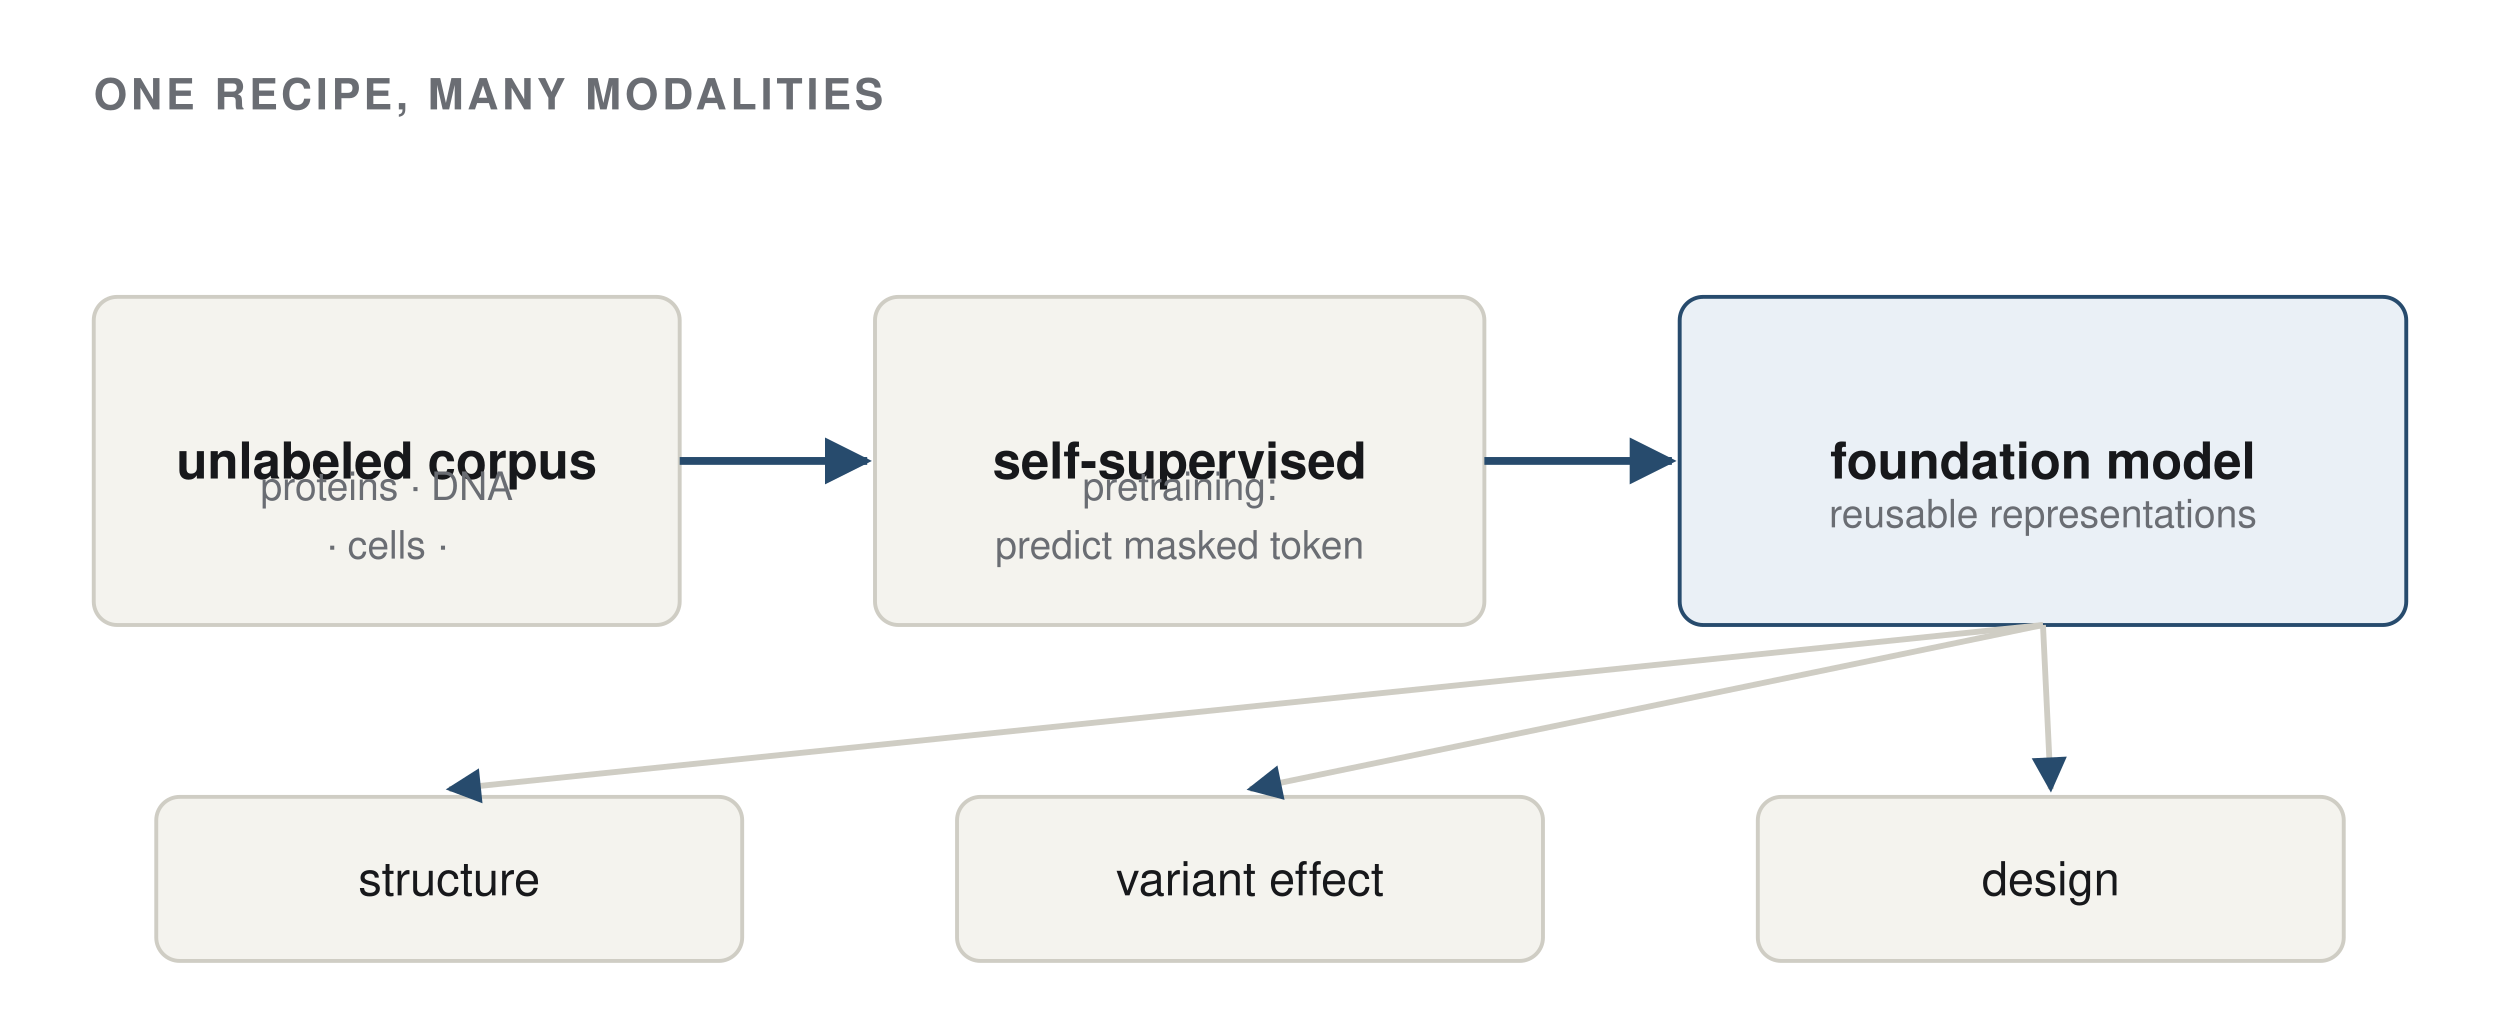
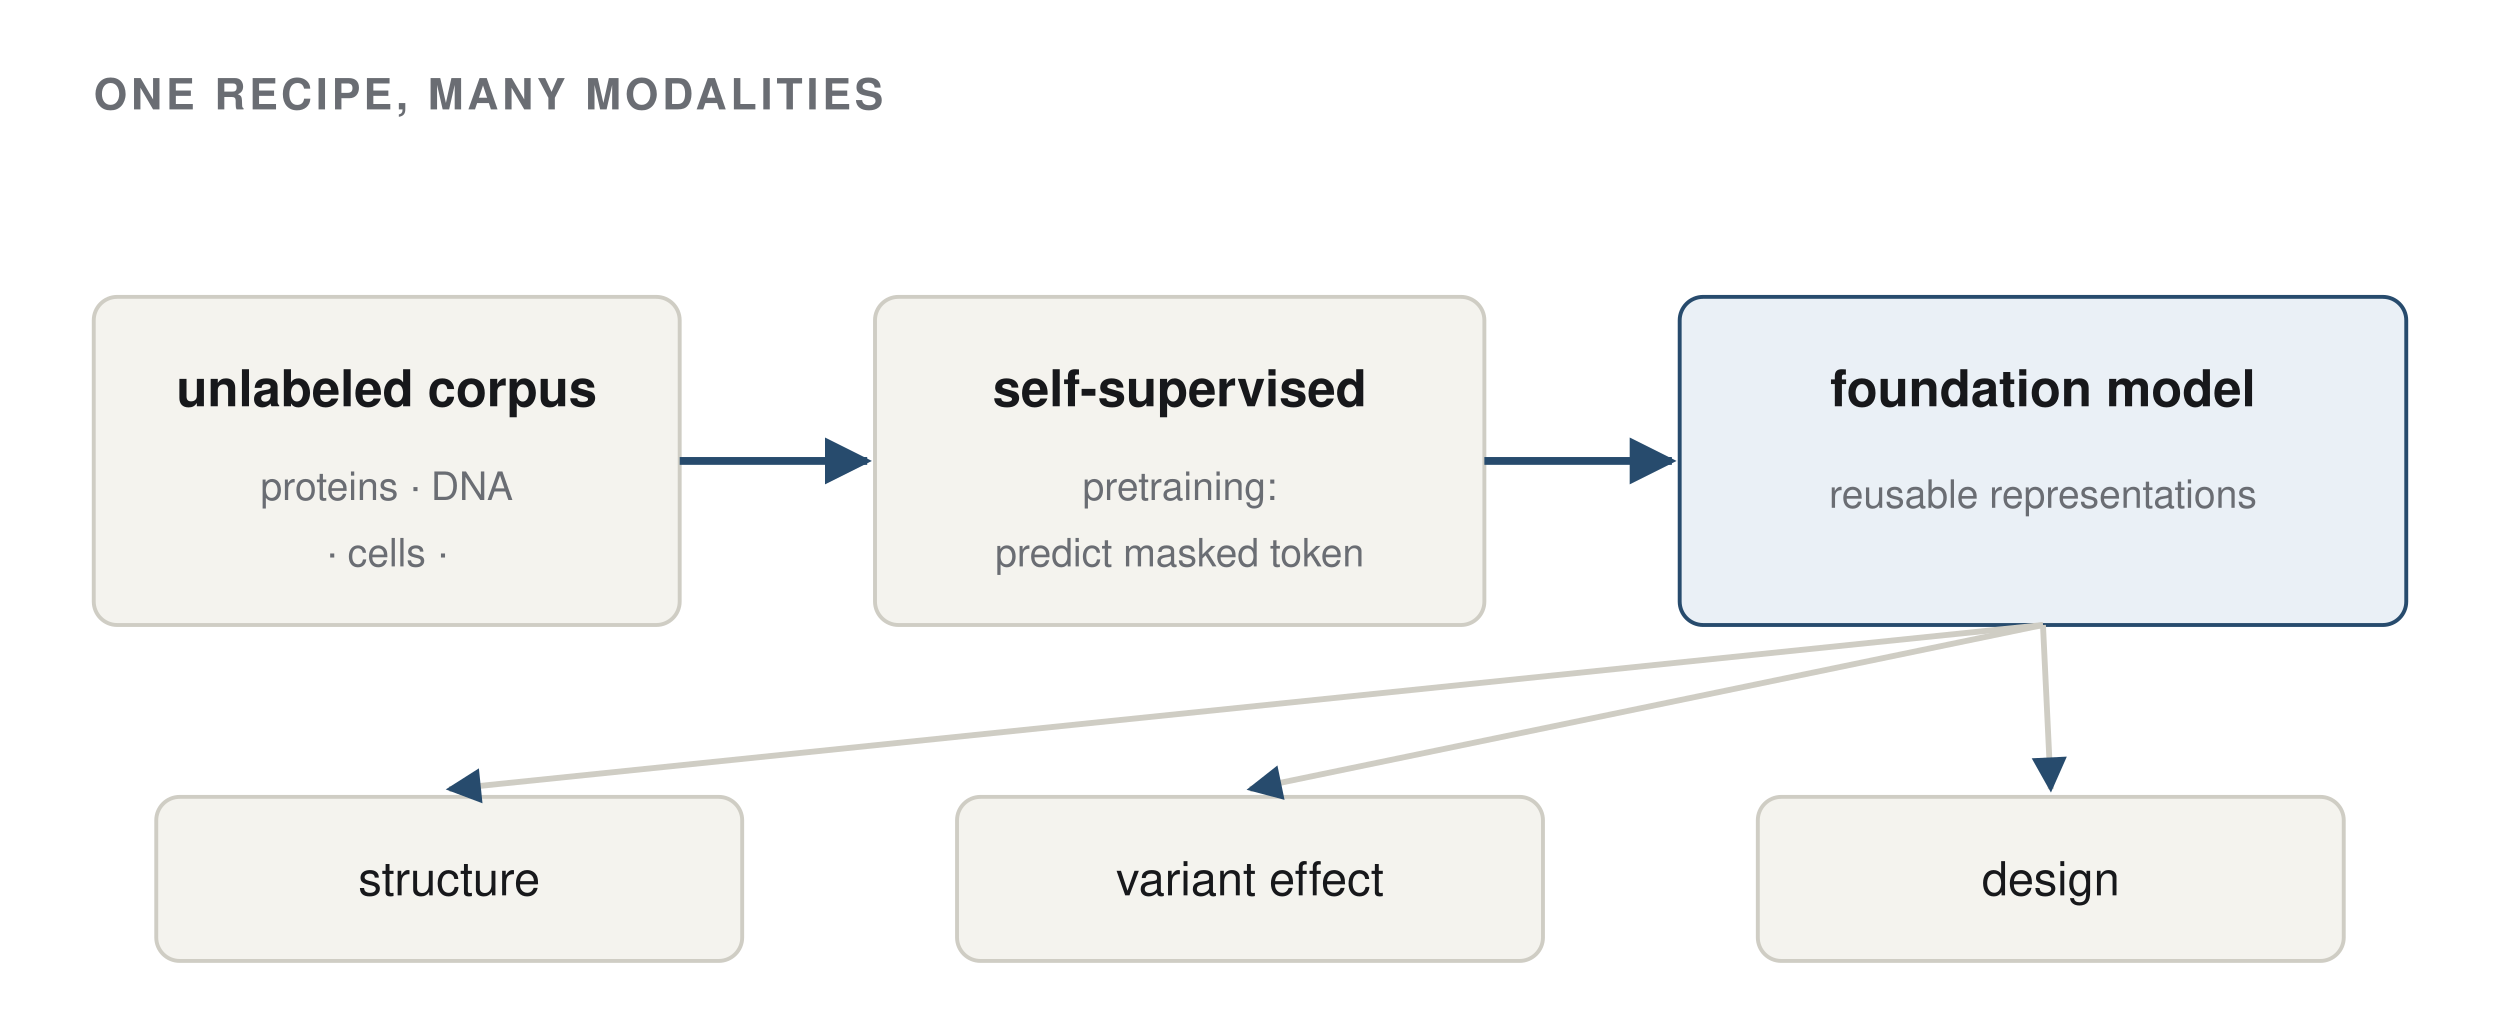
<svg xmlns="http://www.w3.org/2000/svg" viewBox="0 0 640 262" font-family="-apple-system, BlinkMacSystemFont, 'Segoe UI', Helvetica, Arial, sans-serif" role="img" aria-label="One recipe, many modalities: corpus to pretraining to model to tasks.">
  <defs>
    <marker id="arw" viewBox="0 0 10 10" refX="9" refY="5" markerWidth="6" markerHeight="6" orient="auto-start-reverse">
      <path d="M 0 0 L 10 5 L 0 10 z" fill="#274b6d" />
    </marker>
  </defs>
  <text x="24.0" y="28.0" font-size="11" font-weight="700" fill="#6a6d73" letter-spacing="1">ONE RECIPE, MANY MODALITIES</text>
  <rect x="24.0" y="76.0" width="150.0" height="84.0" rx="6" fill="#f4f3ee" stroke="#cfcdc4" />
-   <text x="99.0" y="122.5" font-size="13" font-weight="600" text-anchor="middle" fill="#17181b">unlabeled corpus</text>
+   <text x="99" y="104" text-anchor="middle" font-family="-apple-system, BlinkMacSystemFont, 'Segoe UI', Helvetica, Arial, sans-serif" font-size="13" font-weight="600" fill="#17181b">unlabeled corpus</text>
  <text x="99" y="128" text-anchor="middle" font-family="-apple-system, BlinkMacSystemFont, 'Segoe UI', Helvetica, Arial, sans-serif" font-size="10" fill="#6a6d73">proteins · DNA</text>
-   <text x="99" y="143" text-anchor="middle" font-family="-apple-system, BlinkMacSystemFont, 'Segoe UI', Helvetica, Arial, sans-serif" font-size="10" fill="#6a6d73">· cells ·</text>
+   <text x="99" y="145" text-anchor="middle" font-family="-apple-system, BlinkMacSystemFont, 'Segoe UI', Helvetica, Arial, sans-serif" font-size="10" fill="#6a6d73">· cells ·</text>
  <line x1="174" y1="118" x2="222" y2="118" stroke="#274b6d" stroke-width="2" marker-end="url(#arw)" />
  <rect x="224.0" y="76.0" width="156.0" height="84.0" rx="6" fill="#f4f3ee" stroke="#cfcdc4" />
-   <text x="302.0" y="122.5" font-size="13" font-weight="600" text-anchor="middle" fill="#17181b">self-supervised</text>
+   <text x="302" y="104" text-anchor="middle" font-family="-apple-system, BlinkMacSystemFont, 'Segoe UI', Helvetica, Arial, sans-serif" font-size="13" font-weight="600" fill="#17181b">self-supervised</text>
  <text x="302" y="128" text-anchor="middle" font-family="-apple-system, BlinkMacSystemFont, 'Segoe UI', Helvetica, Arial, sans-serif" font-size="10" fill="#6a6d73">pretraining:</text>
-   <text x="302" y="143" text-anchor="middle" font-family="-apple-system, BlinkMacSystemFont, 'Segoe UI', Helvetica, Arial, sans-serif" font-size="10" fill="#6a6d73">predict masked token</text>
+   <text x="302" y="145" text-anchor="middle" font-family="-apple-system, BlinkMacSystemFont, 'Segoe UI', Helvetica, Arial, sans-serif" font-size="10" fill="#6a6d73">predict masked token</text>
  <line x1="380" y1="118" x2="428" y2="118" stroke="#274b6d" stroke-width="2" marker-end="url(#arw)" />
  <rect x="430.0" y="76.0" width="186.0" height="84.0" rx="6" fill="#eaf0f6" stroke="#274b6d" />
-   <text x="523.0" y="122.5" font-size="13" font-weight="600" text-anchor="middle" fill="#17181b">foundation model</text>
-   <text x="523" y="135" text-anchor="middle" font-family="-apple-system, BlinkMacSystemFont, 'Segoe UI', Helvetica, Arial, sans-serif" font-size="10" fill="#6a6d73">reusable representations</text>
+   <text x="523" y="104" text-anchor="middle" font-family="-apple-system, BlinkMacSystemFont, 'Segoe UI', Helvetica, Arial, sans-serif" font-size="13" font-weight="600" fill="#17181b">foundation model</text>
+   <text x="523" y="130" text-anchor="middle" font-family="-apple-system, BlinkMacSystemFont, 'Segoe UI', Helvetica, Arial, sans-serif" font-size="10" fill="#6a6d73">reusable representations</text>
  <rect x="40.0" y="204.0" width="150.0" height="42.0" rx="6" fill="#f4f3ee" stroke="#cfcdc4" />
  <text x="115.0" y="229.2" font-size="12" font-weight="400" text-anchor="middle" fill="#17181b">structure</text>
  <line x1="523" y1="160" x2="115" y2="202" stroke="#cfcdc4" stroke-width="1.5" marker-end="url(#arw)" />
  <rect x="245.0" y="204.0" width="150.0" height="42.0" rx="6" fill="#f4f3ee" stroke="#cfcdc4" />
  <text x="320.0" y="229.2" font-size="12" font-weight="400" text-anchor="middle" fill="#17181b">variant effect</text>
  <line x1="523" y1="160" x2="320" y2="202" stroke="#cfcdc4" stroke-width="1.5" marker-end="url(#arw)" />
  <rect x="450.0" y="204.0" width="150.0" height="42.0" rx="6" fill="#f4f3ee" stroke="#cfcdc4" />
  <text x="525.0" y="229.2" font-size="12" font-weight="400" text-anchor="middle" fill="#17181b">design</text>
  <line x1="523" y1="160" x2="525" y2="202" stroke="#cfcdc4" stroke-width="1.5" marker-end="url(#arw)" />
</svg>
